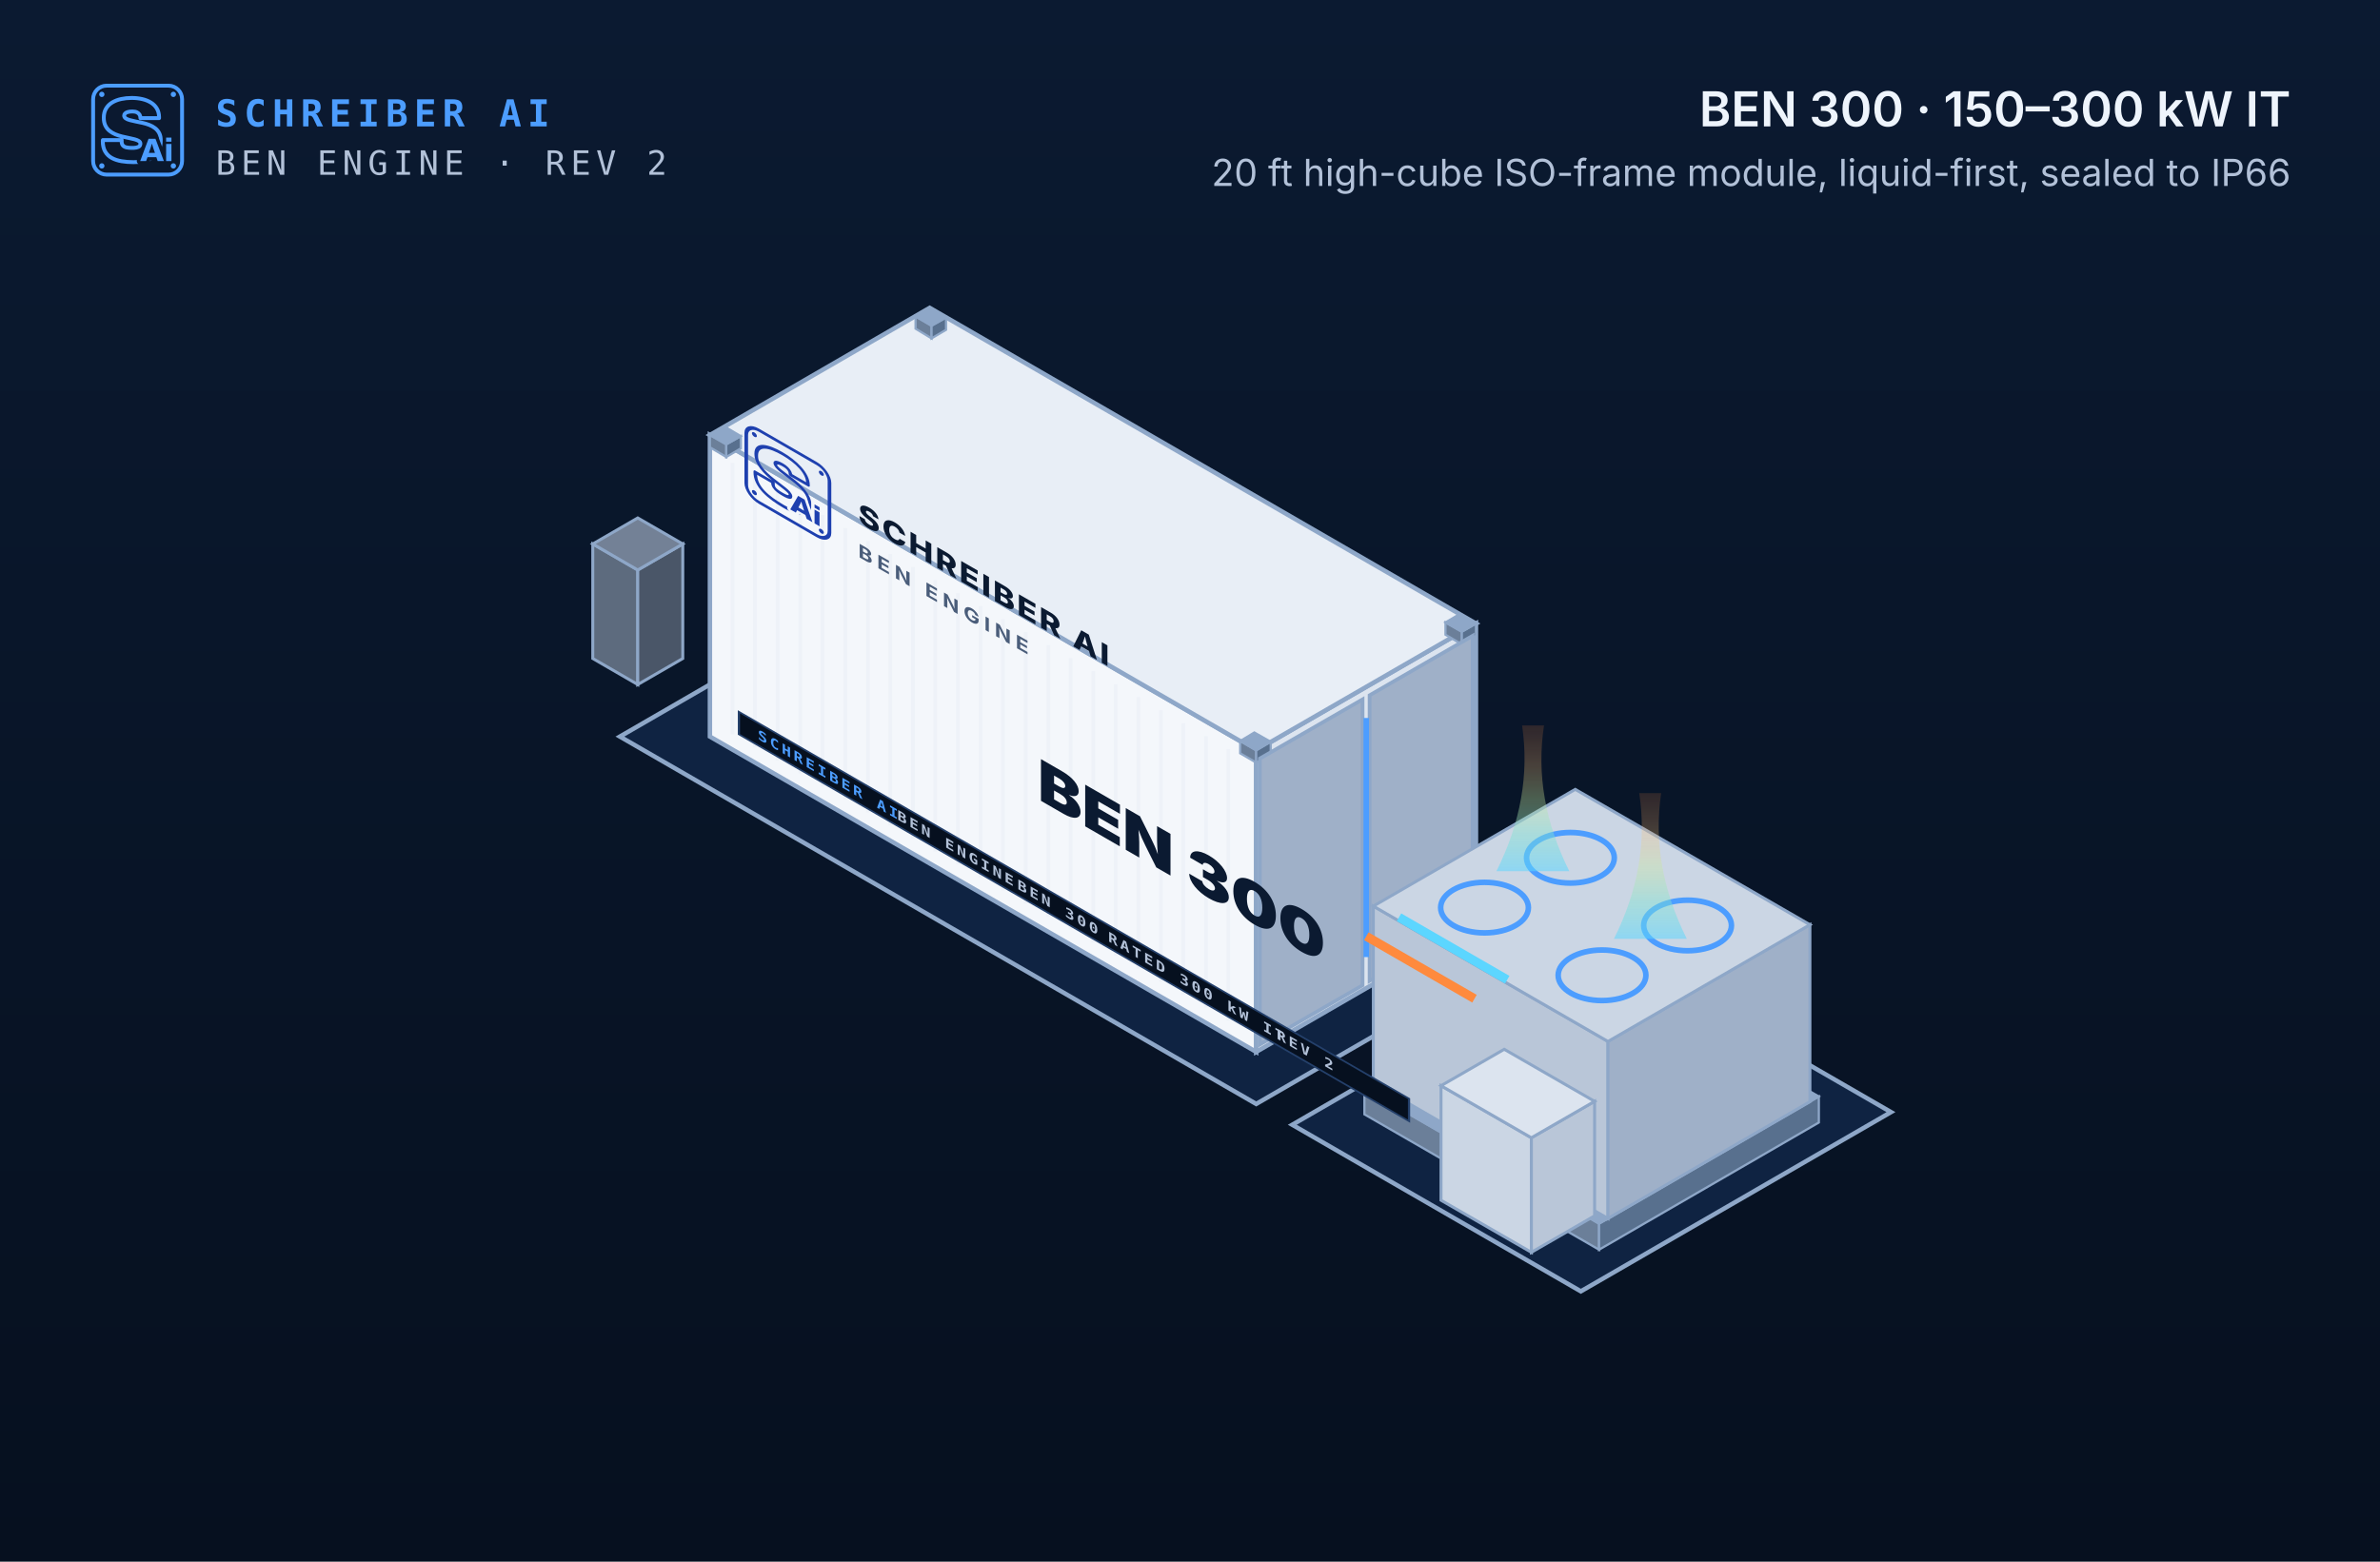
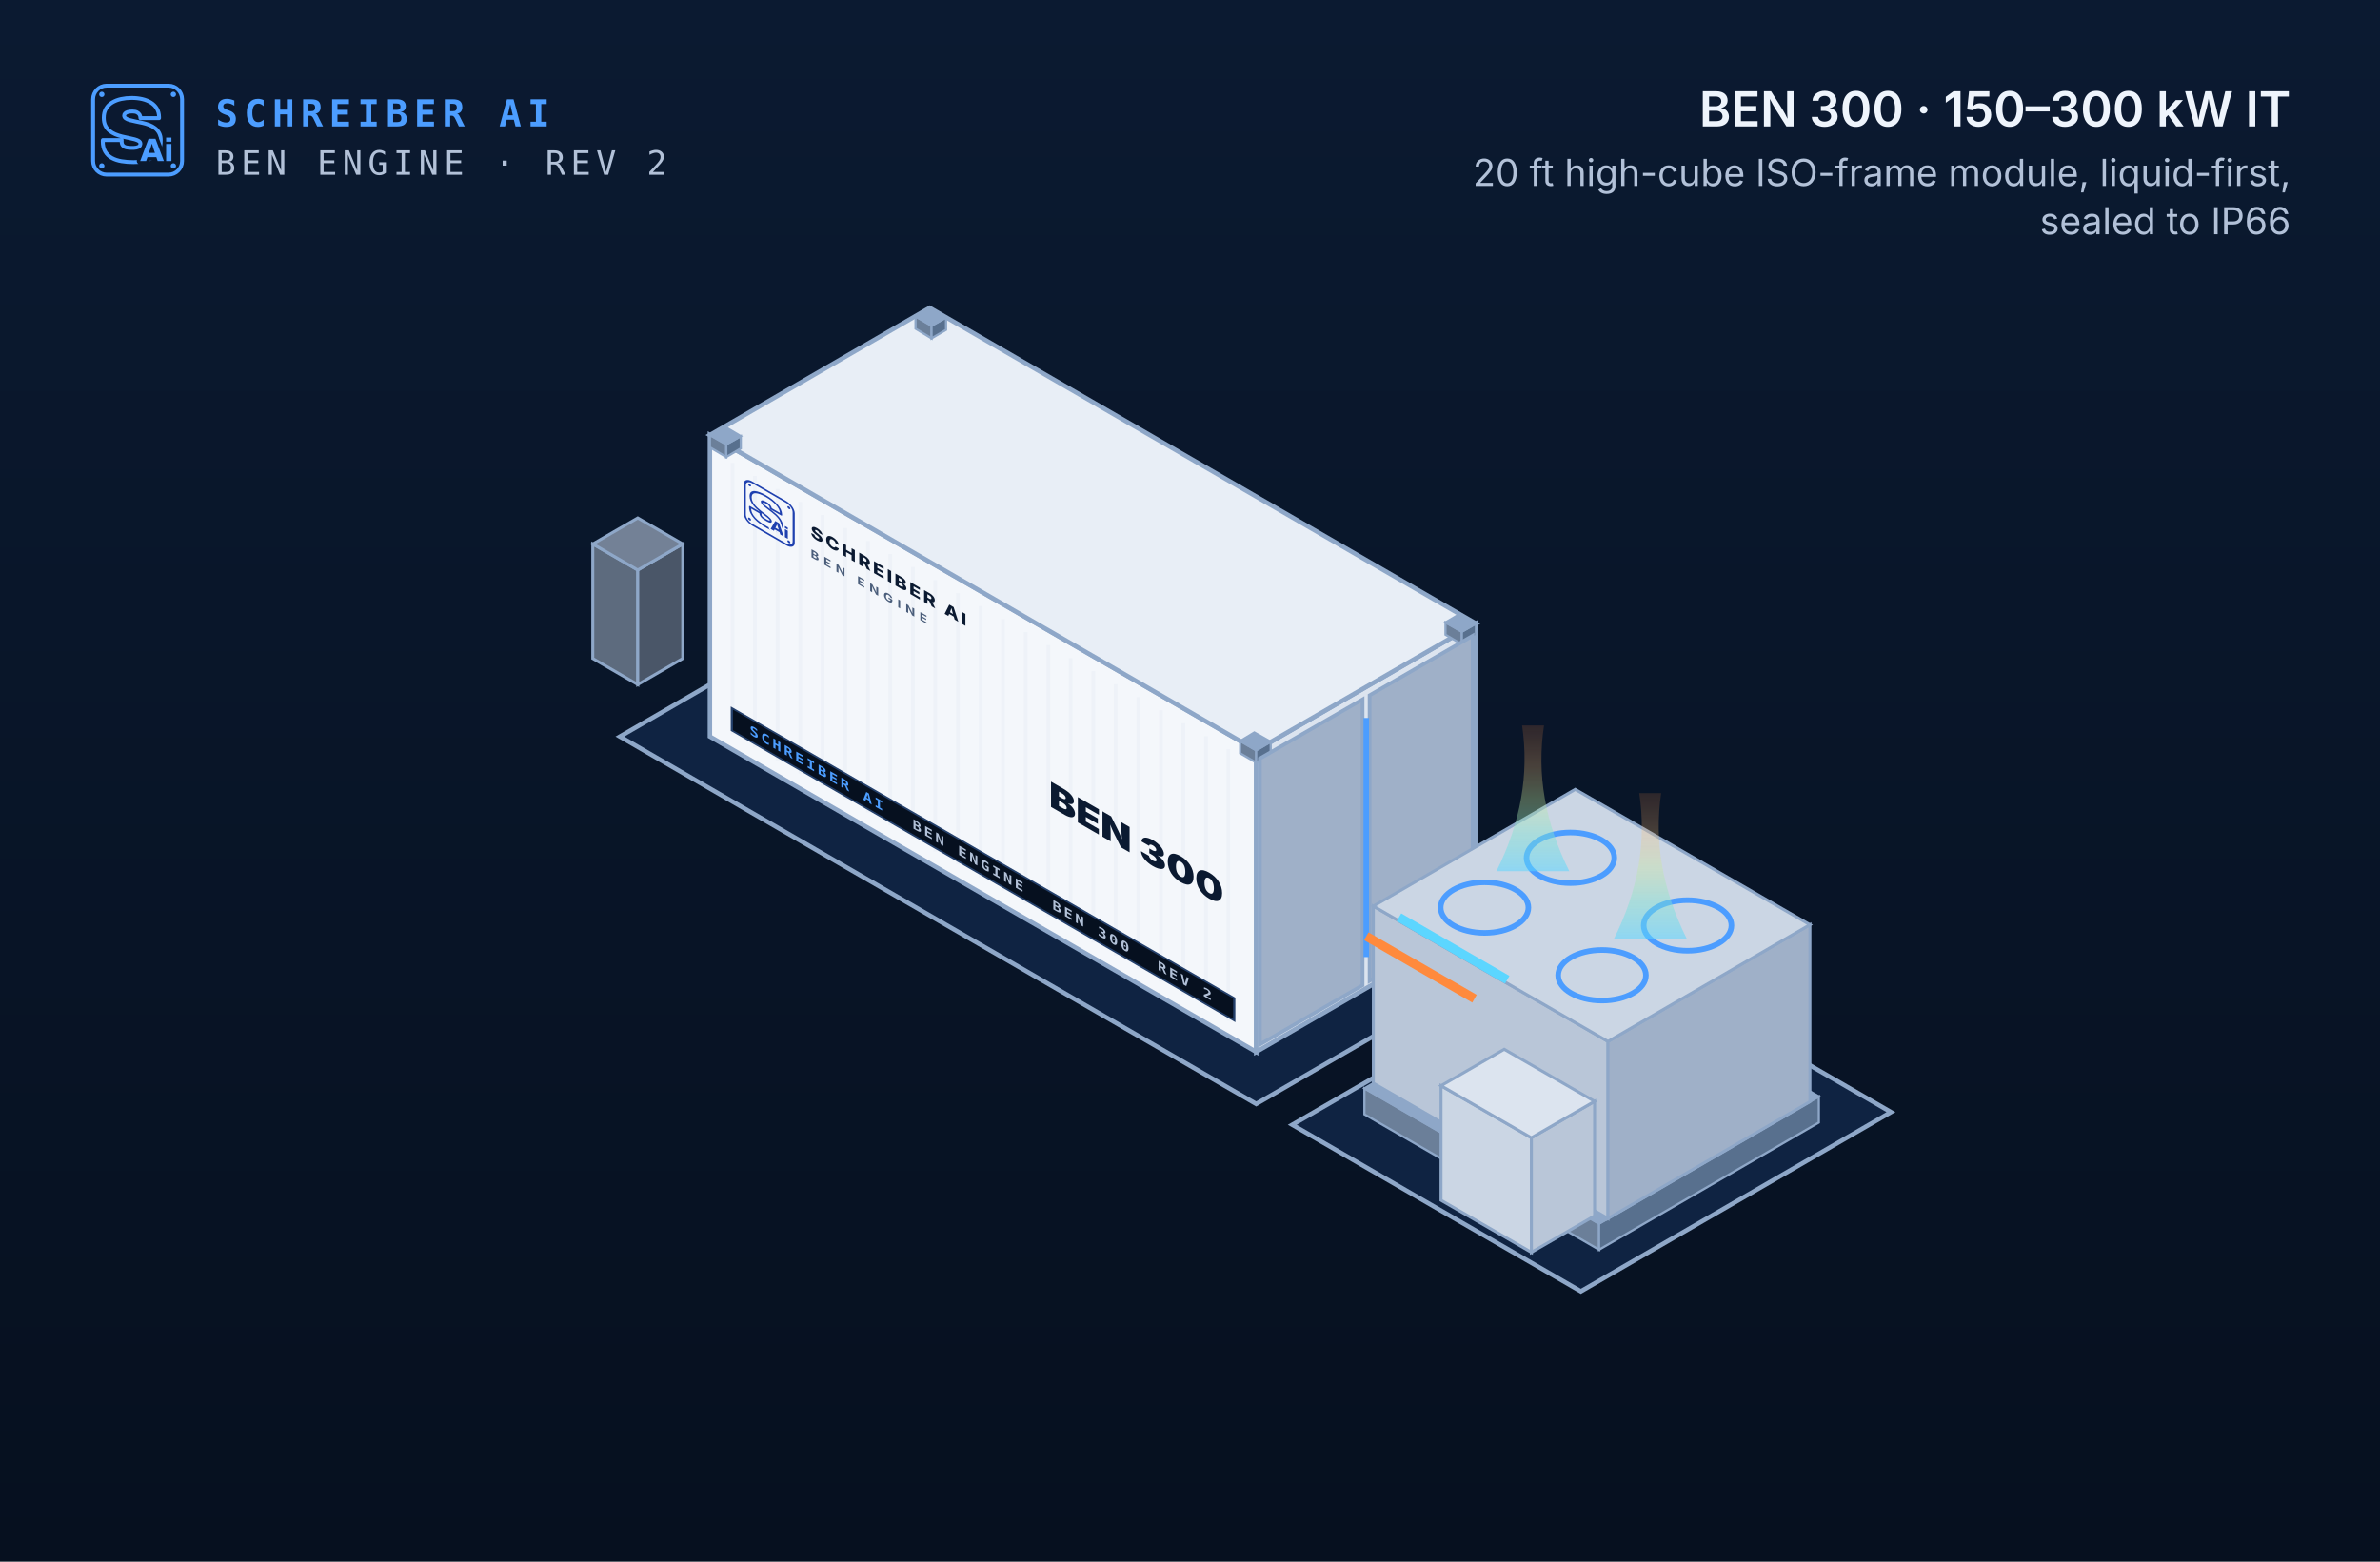
<svg xmlns="http://www.w3.org/2000/svg" viewBox="0 0 640 420" width="640" height="420" role="img" aria-label="BEN 300 — BEN Engine, by Schreiber AI, Rev 2 illustration">
  <defs>
    <linearGradient id="bg" x1="0" y1="0" x2="0" y2="1">
      <stop offset="0" stop-color="#0B1A31" />
      <stop offset="1" stop-color="#06101F" />
    </linearGradient>
  </defs>
  <rect width="640" height="420" fill="url(#bg)" />
  <polygon points="250.0,149.9 421.2,248.7 337.8,296.9 166.7,198.1" fill="#0F2342" stroke="#8EA7C8" stroke-width="1.2" opacity="1.0" />
  <polygon points="190.9,198.1 337.8,282.9 337.8,201.8 190.9,117.0" fill="#F4F7FB" stroke="#8EA7C8" stroke-width="1.2" opacity="1.0" />
  <polygon points="396.9,248.7 337.8,282.9 337.8,201.8 396.9,167.7" fill="#DCE4EF" stroke="#8EA7C8" stroke-width="1.2" opacity="1.0" />
  <polygon points="250.0,82.8 396.9,167.7 337.8,201.8 190.9,117.0" fill="#E8EEF6" stroke="#8EA7C8" stroke-width="1.2" opacity="1.0" />
  <line x1="197.0" y1="197.5" x2="197.0" y2="124.5" stroke="#EEF2F8" stroke-width="1" />
  <line x1="203.0" y1="201.0" x2="203.0" y2="128.0" stroke="#EEF2F8" stroke-width="1" />
  <line x1="209.1" y1="204.5" x2="209.1" y2="131.5" stroke="#EEF2F8" stroke-width="1" />
  <line x1="215.2" y1="208.0" x2="215.2" y2="135.0" stroke="#EEF2F8" stroke-width="1" />
  <line x1="221.2" y1="211.5" x2="221.2" y2="138.5" stroke="#EEF2F8" stroke-width="1" />
  <line x1="227.3" y1="215.0" x2="227.3" y2="142.0" stroke="#EEF2F8" stroke-width="1" />
  <line x1="233.4" y1="218.5" x2="233.4" y2="145.5" stroke="#EEF2F8" stroke-width="1" />
  <line x1="239.4" y1="222.0" x2="239.4" y2="149.0" stroke="#EEF2F8" stroke-width="1" />
  <line x1="245.5" y1="225.5" x2="245.5" y2="152.5" stroke="#EEF2F8" stroke-width="1" />
  <line x1="251.5" y1="229.0" x2="251.5" y2="156.0" stroke="#EEF2F8" stroke-width="1" />
  <line x1="257.6" y1="232.5" x2="257.6" y2="159.5" stroke="#EEF2F8" stroke-width="1" />
  <line x1="263.7" y1="236.0" x2="263.7" y2="163.0" stroke="#EEF2F8" stroke-width="1" />
  <line x1="269.7" y1="239.5" x2="269.7" y2="166.5" stroke="#EEF2F8" stroke-width="1" />
  <line x1="275.8" y1="243.0" x2="275.8" y2="170.0" stroke="#EEF2F8" stroke-width="1" />
  <line x1="281.9" y1="246.5" x2="281.9" y2="173.5" stroke="#EEF2F8" stroke-width="1" />
  <line x1="287.9" y1="250.0" x2="287.9" y2="177.0" stroke="#EEF2F8" stroke-width="1" />
  <line x1="294.0" y1="253.5" x2="294.0" y2="180.5" stroke="#EEF2F8" stroke-width="1" />
  <line x1="300.0" y1="257.0" x2="300.0" y2="184.0" stroke="#EEF2F8" stroke-width="1" />
  <line x1="306.1" y1="260.5" x2="306.1" y2="187.5" stroke="#EEF2F8" stroke-width="1" />
  <line x1="312.2" y1="264.0" x2="312.2" y2="191.0" stroke="#EEF2F8" stroke-width="1" />
  <line x1="318.2" y1="267.5" x2="318.2" y2="194.5" stroke="#EEF2F8" stroke-width="1" />
  <line x1="324.3" y1="271.0" x2="324.3" y2="198.0" stroke="#EEF2F8" stroke-width="1" />
  <line x1="330.3" y1="274.5" x2="330.3" y2="201.5" stroke="#EEF2F8" stroke-width="1" />
  <polygon points="246.2,88.4 250.5,91.0 250.5,87.6 246.2,85.1" fill="#6B7F99" stroke="#8EA7C8" stroke-width="0.6" opacity="1.0" />
  <polygon points="254.4,88.7 250.5,91.0 250.5,87.6 254.4,85.4" fill="#58708E" stroke="#8EA7C8" stroke-width="0.6" opacity="1.0" />
  <polygon points="250.0,82.8 254.4,85.4 250.5,87.6 246.2,85.1" fill="#8EA7C8" stroke="#8EA7C8" stroke-width="0.6" opacity="1.0" />
  <polygon points="190.9,120.3 195.3,122.9 195.3,119.5 190.9,117.0" fill="#6B7F99" stroke="#8EA7C8" stroke-width="0.6" opacity="1.0" />
  <polygon points="199.2,120.6 195.3,122.9 195.3,119.5 199.2,117.3" fill="#58708E" stroke="#8EA7C8" stroke-width="0.6" opacity="1.0" />
  <polygon points="194.8,114.7 199.2,117.3 195.3,119.5 190.9,117.0" fill="#8EA7C8" stroke="#8EA7C8" stroke-width="0.6" opacity="1.0" />
  <polygon points="388.7,170.7 393.1,173.3 393.1,169.9 388.7,167.4" fill="#6B7F99" stroke="#8EA7C8" stroke-width="0.6" opacity="1.0" />
  <polygon points="396.9,171.0 393.1,173.3 393.1,169.9 396.9,167.7" fill="#58708E" stroke="#8EA7C8" stroke-width="0.6" opacity="1.0" />
  <polygon points="392.6,165.1 396.9,167.7 393.1,169.9 388.7,167.4" fill="#8EA7C8" stroke="#8EA7C8" stroke-width="0.6" opacity="1.0" />
  <polygon points="333.5,202.6 337.8,205.1 337.8,201.8 333.5,199.3" fill="#6B7F99" stroke="#8EA7C8" stroke-width="0.6" opacity="1.0" />
  <polygon points="341.7,202.9 337.8,205.1 337.8,201.8 341.7,199.5" fill="#58708E" stroke="#8EA7C8" stroke-width="0.6" opacity="1.0" />
  <polygon points="337.3,197.0 341.7,199.5 337.8,201.8 333.5,199.3" fill="#8EA7C8" stroke="#8EA7C8" stroke-width="0.6" opacity="1.0" />
  <polygon points="396.0,247.9 368.3,263.8 368.3,187.0 396.0,171.0" fill="#9FB0C8" stroke="#8EA7C8" stroke-width="1" opacity="1.0" />
  <polygon points="366.4,265.0 338.8,280.9 338.8,204.0 366.4,188.1" fill="#9FB0C8" stroke="#8EA7C8" stroke-width="1" opacity="1.0" />
  <line x1="367.4" y1="257.4" x2="367.4" y2="193.1" stroke="#4C9DFF" stroke-width="1.5" />
  <polygon points="430.9,254.3 508.5,299.1 425.1,347.3 347.5,302.5" fill="#0F2342" stroke="#8EA7C8" stroke-width="1.2" opacity="1.0" />
  <polygon points="366.9,299.7 430.0,336.1 430.0,329.1 366.9,292.7" fill="#6B7F99" stroke="#8EA7C8" stroke-width="0.6" opacity="1.0" />
  <polygon points="489.1,301.9 430.0,336.1 430.0,329.1 489.1,294.9" fill="#58708E" stroke="#8EA7C8" stroke-width="0.6" opacity="1.0" />
  <polygon points="426.0,258.5 489.1,294.9 430.0,329.1 366.9,292.7" fill="#8EA7C8" stroke="#8EA7C8" stroke-width="0.6" opacity="1.0" />
  <polygon points="369.3,291.3 432.4,327.7 432.4,280.1 369.3,243.7" fill="#B9C6D8" stroke="#8EA7C8" stroke-width="0.8" opacity="1.0" />
  <polygon points="486.7,296.3 432.4,327.7 432.4,280.1 486.7,248.7" fill="#9FB0C8" stroke="#8EA7C8" stroke-width="0.8" opacity="1.0" />
  <polygon points="423.6,212.3 486.7,248.7 432.4,280.1 369.3,243.7" fill="#CBD6E4" stroke="#8EA7C8" stroke-width="0.8" opacity="1.0" />
  <ellipse cx="422.3" cy="230.7" rx="11.8" ry="6.8" fill="none" stroke="#4C9DFF" stroke-width="1.5" />
  <ellipse cx="399.2" cy="244.1" rx="11.8" ry="6.8" fill="none" stroke="#4C9DFF" stroke-width="1.5" />
  <ellipse cx="453.8" cy="248.9" rx="11.8" ry="6.8" fill="none" stroke="#4C9DFF" stroke-width="1.5" />
  <ellipse cx="430.8" cy="262.3" rx="11.8" ry="6.8" fill="none" stroke="#4C9DFF" stroke-width="1.5" />
  <polygon points="387.5,322.8 411.8,336.8 411.8,306.0 387.5,292.0" fill="#CBD6E4" stroke="#8EA7C8" stroke-width="0.8" opacity="1.0" />
  <polygon points="428.8,327.0 411.8,336.8 411.8,306.0 428.8,296.2" fill="#B9C6D8" stroke="#8EA7C8" stroke-width="0.8" opacity="1.0" />
  <polygon points="404.5,282.2 428.8,296.2 411.8,306.0 387.5,292.0" fill="#DCE4EF" stroke="#8EA7C8" stroke-width="0.8" opacity="1.0" />
  <line x1="376.2" y1="246.7" x2="405.3" y2="263.5" stroke="#5CD6FF" stroke-width="2.4" />
  <line x1="367.4" y1="251.8" x2="396.5" y2="268.6" stroke="#FF8A3D" stroke-width="2.4" />
  <polygon points="159.4,177.1 171.5,184.1 171.5,153.3 159.4,146.3" fill="#5D6B7E" stroke="#8EA7C8" stroke-width="0.8" opacity="1.0" />
  <polygon points="183.6,177.1 171.5,184.1 171.5,153.3 183.6,146.3" fill="#4A5668" stroke="#8EA7C8" stroke-width="0.8" opacity="1.0" />
  <polygon points="171.5,139.3 183.6,146.3 171.5,153.3 159.4,146.3" fill="#738196" stroke="#8EA7C8" stroke-width="0.8" opacity="1.0" />
  <defs>
    <linearGradient id="th790121" x1="0" y1="1" x2="0" y2="0">
      <stop offset="0.00" stop-color="#5CD6FF" stop-opacity="0.55" />
      <stop offset="0.25" stop-color="#7FE3D2" stop-opacity="0.45" />
      <stop offset="0.50" stop-color="#C9E89A" stop-opacity="0.35" />
      <stop offset="0.75" stop-color="#FFB86B" stop-opacity="0.25" />
      <stop offset="1.00" stop-color="#FF8A3D" stop-opacity="0.15" />
    </linearGradient>
  </defs>
  <path d="M402.4,234.3 Q412.2,214.7 409.3,195.1 L415.2,195.1 Q412.2,214.7 422.0,234.3 Z" fill="url(#th790121)" />
  <defs>
    <linearGradient id="th920121" x1="0" y1="1" x2="0" y2="0">
      <stop offset="0.00" stop-color="#5CD6FF" stop-opacity="0.55" />
      <stop offset="0.25" stop-color="#7FE3D2" stop-opacity="0.45" />
      <stop offset="0.50" stop-color="#C9E89A" stop-opacity="0.35" />
      <stop offset="0.75" stop-color="#FFB86B" stop-opacity="0.25" />
      <stop offset="1.00" stop-color="#FF8A3D" stop-opacity="0.15" />
    </linearGradient>
  </defs>
  <path d="M434.0,252.5 Q443.8,232.9 440.8,213.3 L446.7,213.3 Q443.8,232.9 453.6,252.5 Z" fill="url(#th920121)" />
-   <g transform="translate(190.9,193.0) skewY(30) scale(1,0.866)">
-     <rect x="7.8" y="-7.0" width="180.2" height="7.0" fill="#06101F" stroke="#24406B" stroke-width="0.6" />
-     <text x="12.9" y="-2.0" font-family="IBM Plex Mono,monospace" font-weight="600" font-size="4.2" letter-spacing="0.67" fill="#4C9DFF">SCHREIBER AI</text>
-     <text x="50.4" y="-2.0" font-family="IBM Plex Mono,monospace" font-weight="600" font-size="4.2" letter-spacing="0.67" fill="#B2C1D8">BEN ENGINE</text>
-     <text x="82.7" y="-2.0" font-family="IBM Plex Mono,monospace" font-weight="600" font-size="4.2" letter-spacing="0.67" fill="#B2C1D8">BEN 300</text>
-     <text x="107.1" y="-2.0" font-family="IBM Plex Mono,monospace" font-weight="600" font-size="4.2" letter-spacing="0.67" fill="#B2C1D8">RATED 300 kW IT</text>
-     <text x="152.4" y="-2.0" font-family="IBM Plex Mono,monospace" font-weight="600" font-size="4.2" letter-spacing="0.67" fill="#B2C1D8">REV 2</text>
-   </g>
-   <g transform="translate(199.7,133.4) skewY(30) scale(1,0.866)">
-     <g transform="translate(0.00 -24.33) scale(0.24326) translate(-0.0 -0.0)" data-master="brand/v2/mark-deep.svg">
-       <defs>
-         <mask id="hm948_v2mgap" maskUnits="userSpaceOnUse" x="0" y="0" width="100" height="100">
-           <rect width="100" height="100" fill="#fff" />
-           <g fill="#000" stroke="#000" stroke-width="208.8" stroke-linejoin="round">
+   <g transform="translate(190.9,198.1) skewY(30) scale(1,0.866)">
+     <clipPath id="fc5">
+       <rect x="0.0" y="-93.6" width="146.9" height="93.6" />
+     </clipPath>
+     <g clip-path="url(#fc5)">
+       <g transform="translate(0,-5.8)">
+         <rect x="5.9" y="-7.0" width="135.1" height="7.0" fill="#06101F" stroke="#24406B" stroke-width="0.6" />
+         <text x="10.7" y="-2.1" font-family="IBM Plex Mono,monospace" font-weight="600" font-size="4.0" letter-spacing="0.64" fill="#4C9DFF">SCHREIBER AI</text>
+         <text x="54.5" y="-2.1" font-family="IBM Plex Mono,monospace" font-weight="600" font-size="4.0" letter-spacing="0.64" fill="#B2C1D8">BEN ENGINE</text>
+         <text x="92.1" y="-2.1" font-family="IBM Plex Mono,monospace" font-weight="600" font-size="4.0" letter-spacing="0.64" fill="#B2C1D8">BEN 300</text>
+         <text x="120.4" y="-2.1" font-family="IBM Plex Mono,monospace" font-weight="600" font-size="4.0" letter-spacing="0.64" fill="#B2C1D8">REV 2</text>
+       </g>
+       <g transform="translate(8.8,-72.8)">
+         <g transform="translate(0.00 -14.30) scale(0.14299) translate(-0.0 -0.0)" data-master="brand/v2/mark-deep.svg">
+           <defs>
+             <mask id="hm916_v2mgap" maskUnits="userSpaceOnUse" x="0" y="0" width="100" height="100">
+               <rect width="100" height="100" fill="#fff" />
+               <g fill="#000" stroke="#000" stroke-width="208.8" stroke-linejoin="round">
+                 <path transform="translate(52.407 82) scale(0.03353 -0.03353)" d="M7.717 0 266.022 687.087H480.563L739.325 0H547.783L506.913 119.371H232.585L191.715 0ZM276.303 253.283H463.283L413.847 397.98Q409.847 409.067 404.619 425.382Q399.391 441.697 393.934 460.469Q388.478 479.241 383.021 497.969Q377.564 516.697 373.108 531.154H366.478Q361.564 512.241 354.151 487.871Q346.738 463.501 339.282 439.686Q331.825 415.871 325.738 397.98Z" />
+                 <path transform="translate(77.418 82) scale(0.03353 -0.03353)" d="M62.283 597.761V724.087H226.129V597.761ZM62.283 0V527.087H226.129V0Z" />
+               </g>
+             </mask>
+           </defs>
+           <rect x="4" y="4" width="92" height="92" rx="14" fill="none" stroke="#1E40AF" stroke-width="4" />
+           <g fill="#1E40AF">
+             <circle cx="13" cy="13" r="2.75" />
+             <circle cx="87" cy="13" r="2.75" />
+             <circle cx="13" cy="87" r="2.75" />
+             <circle cx="87" cy="87" r="2.75" />
+           </g>
+           <g mask="url(#hm916_v2mgap)" fill="none" stroke="#1E40AF" stroke-width="42.9" stroke-linejoin="round">
+             <path transform="translate(9.994 82) scale(0.09329 -0.09329)" d="M383 -12Q312 -12 250.5 -1.5Q189 9 142.5 34.5Q96 60 69.5 105.5Q43 151 43 220Q43 222 43.0 225.5Q43 229 44 233H253Q252 229 252.0 225.5Q252 222 252 219Q252 189 266.0 173.0Q280 157 305.5 151.5Q331 146 363 146Q375 146 388.5 146.5Q402 147 414.5 149.5Q427 152 437.5 157.0Q448 162 454.0 170.5Q460 179 460 192Q460 211 443.0 222.0Q426 233 397.0 241.0Q368 249 332.0 256.0Q296 263 257.0 272.5Q218 282 182.0 297.0Q146 312 117.0 335.5Q88 359 71.0 394.5Q54 430 54 480Q54 540 79.0 582.0Q104 624 147.5 650.0Q191 676 246.5 688.0Q302 700 363 700Q425 700 479.5 687.5Q534 675 576.0 649.0Q618 623 642.0 583.0Q666 543 667 488V476H460V480Q460 498 451.0 514.0Q442 530 422.5 540.0Q403 550 371 550Q341 550 320.5 544.0Q300 538 290.0 527.5Q280 517 280 505Q280 486 297.0 474.0Q314 462 343.0 454.0Q372 446 408.0 439.0Q444 432 483.0 423.5Q522 415 558.0 401.0Q594 387 623.0 364.5Q652 342 669.0 309.0Q686 276 686 228Q686 143 646.5 90.0Q607 37 538.5 12.5Q470 -12 383 -12Z" />
+           </g>
+           <g fill="#1E40AF">
            <path transform="translate(52.407 82) scale(0.03353 -0.03353)" d="M7.717 0 266.022 687.087H480.563L739.325 0H547.783L506.913 119.371H232.585L191.715 0ZM276.303 253.283H463.283L413.847 397.98Q409.847 409.067 404.619 425.382Q399.391 441.697 393.934 460.469Q388.478 479.241 383.021 497.969Q377.564 516.697 373.108 531.154H366.478Q361.564 512.241 354.151 487.871Q346.738 463.501 339.282 439.686Q331.825 415.871 325.738 397.98Z" />
            <path transform="translate(77.418 82) scale(0.03353 -0.03353)" d="M62.283 597.761V724.087H226.129V597.761ZM62.283 0V527.087H226.129V0Z" />
          </g>
-         </mask>
-       </defs>
-       <rect x="4" y="4" width="92" height="92" rx="14" fill="none" stroke="#1E40AF" stroke-width="4" />
-       <g fill="#1E40AF">
-         <circle cx="13" cy="13" r="2.75" />
-         <circle cx="87" cy="13" r="2.75" />
-         <circle cx="13" cy="87" r="2.75" />
-         <circle cx="87" cy="87" r="2.75" />
+         </g>
+         <text x="18.3" y="-7.4" font-family="Archivo,Inter,system-ui,sans-serif" font-weight="800" font-size="5.1" letter-spacing="0.6" fill="#0B1A31">SCHREIBER AI</text>
+         <text x="18.3" y="-1.1" font-family="Archivo,Inter,system-ui,sans-serif" font-weight="700" font-size="3.4" letter-spacing="1.2" fill="#4A5D7A">BEN ENGINE</text>
      </g>
-       <g mask="url(#hm948_v2mgap)" fill="none" stroke="#1E40AF" stroke-width="42.9" stroke-linejoin="round">
-         <path transform="translate(9.994 82) scale(0.09329 -0.09329)" d="M383 -12Q312 -12 250.5 -1.5Q189 9 142.5 34.5Q96 60 69.5 105.5Q43 151 43 220Q43 222 43.0 225.5Q43 229 44 233H253Q252 229 252.0 225.5Q252 222 252 219Q252 189 266.0 173.0Q280 157 305.5 151.5Q331 146 363 146Q375 146 388.5 146.5Q402 147 414.5 149.5Q427 152 437.5 157.0Q448 162 454.0 170.5Q460 179 460 192Q460 211 443.0 222.0Q426 233 397.0 241.0Q368 249 332.0 256.0Q296 263 257.0 272.5Q218 282 182.0 297.0Q146 312 117.0 335.5Q88 359 71.0 394.5Q54 430 54 480Q54 540 79.0 582.0Q104 624 147.5 650.0Q191 676 246.5 688.0Q302 700 363 700Q425 700 479.5 687.5Q534 675 576.0 649.0Q618 623 642.0 583.0Q666 543 667 488V476H460V480Q460 498 451.0 514.0Q442 530 422.5 540.0Q403 550 371 550Q341 550 320.5 544.0Q300 538 290.0 527.5Q280 517 280 505Q280 486 297.0 474.0Q314 462 343.0 454.0Q372 446 408.0 439.0Q444 432 483.0 423.5Q522 415 558.0 401.0Q594 387 623.0 364.5Q652 342 669.0 309.0Q686 276 686 228Q686 143 646.5 90.0Q607 37 538.5 12.5Q470 -12 383 -12Z" />
-       </g>
-       <g fill="#1E40AF">
-         <path transform="translate(52.407 82) scale(0.03353 -0.03353)" d="M7.717 0 266.022 687.087H480.563L739.325 0H547.783L506.913 119.371H232.585L191.715 0ZM276.303 253.283H463.283L413.847 397.98Q409.847 409.067 404.619 425.382Q399.391 441.697 393.934 460.469Q388.478 479.241 383.021 497.969Q377.564 516.697 373.108 531.154H366.478Q361.564 512.241 354.151 487.871Q346.738 463.501 339.282 439.686Q331.825 415.871 325.738 397.98Z" />
-         <path transform="translate(77.418 82) scale(0.03353 -0.03353)" d="M62.283 597.761V724.087H226.129V597.761ZM62.283 0V527.087H226.129V0Z" />
-       </g>
+       <text x="138.1" y="-39.3" text-anchor="end" font-family="Archivo,Inter,system-ui,sans-serif" font-weight="900" font-size="10.8" fill="#0B1A31">BEN 300</text>
    </g>
-     <text x="31.1" y="-12.6" font-family="Archivo,Inter,system-ui,sans-serif" font-weight="800" font-size="8.8" letter-spacing="0.6" fill="#0B1A31">SCHREIBER AI</text>
-     <text x="31.1" y="-1.9" font-family="Archivo,Inter,system-ui,sans-serif" font-weight="700" font-size="5.8" letter-spacing="1.2" fill="#4A5D7A">BEN ENGINE</text>
-   </g>
-   <g transform="translate(279.1,214.9) skewY(30) scale(1,0.866)">
-     <text x="0" y="0" font-family="Archivo,Inter,system-ui,sans-serif" font-weight="900" font-size="17.8" fill="#0B1A31">BEN 300</text>
  </g>
  <g transform="translate(24.00 22.00) scale(0.26) translate(-0.0 -0.0)" data-master="brand/v2/mark-signal.svg">
    <defs>
      <mask id="hdr_v2mgap" maskUnits="userSpaceOnUse" x="0" y="0" width="100" height="100">
        <rect width="100" height="100" fill="#fff" />
        <g fill="#000" stroke="#000" stroke-width="208.8" stroke-linejoin="round">
          <path transform="translate(52.407 82) scale(0.03353 -0.03353)" d="M7.717 0 266.022 687.087H480.563L739.325 0H547.783L506.913 119.371H232.585L191.715 0ZM276.303 253.283H463.283L413.847 397.98Q409.847 409.067 404.619 425.382Q399.391 441.697 393.934 460.469Q388.478 479.241 383.021 497.969Q377.564 516.697 373.108 531.154H366.478Q361.564 512.241 354.151 487.871Q346.738 463.501 339.282 439.686Q331.825 415.871 325.738 397.98Z" />
          <path transform="translate(77.418 82) scale(0.03353 -0.03353)" d="M62.283 597.761V724.087H226.129V597.761ZM62.283 0V527.087H226.129V0Z" />
        </g>
      </mask>
    </defs>
    <rect x="4" y="4" width="92" height="92" rx="14" fill="none" stroke="#4C9DFF" stroke-width="4" />
    <g fill="#4C9DFF">
      <circle cx="13" cy="13" r="2.75" />
      <circle cx="87" cy="13" r="2.75" />
      <circle cx="13" cy="87" r="2.75" />
      <circle cx="87" cy="87" r="2.75" />
    </g>
    <g mask="url(#hdr_v2mgap)" fill="none" stroke="#4C9DFF" stroke-width="42.9" stroke-linejoin="round">
      <path transform="translate(9.994 82) scale(0.09329 -0.09329)" d="M383 -12Q312 -12 250.5 -1.5Q189 9 142.5 34.5Q96 60 69.5 105.5Q43 151 43 220Q43 222 43.0 225.5Q43 229 44 233H253Q252 229 252.0 225.5Q252 222 252 219Q252 189 266.0 173.0Q280 157 305.5 151.5Q331 146 363 146Q375 146 388.5 146.5Q402 147 414.5 149.5Q427 152 437.5 157.0Q448 162 454.0 170.5Q460 179 460 192Q460 211 443.0 222.0Q426 233 397.0 241.0Q368 249 332.0 256.0Q296 263 257.0 272.5Q218 282 182.0 297.0Q146 312 117.0 335.5Q88 359 71.0 394.5Q54 430 54 480Q54 540 79.0 582.0Q104 624 147.5 650.0Q191 676 246.5 688.0Q302 700 363 700Q425 700 479.5 687.5Q534 675 576.0 649.0Q618 623 642.0 583.0Q666 543 667 488V476H460V480Q460 498 451.0 514.0Q442 530 422.5 540.0Q403 550 371 550Q341 550 320.5 544.0Q300 538 290.0 527.5Q280 517 280 505Q280 486 297.0 474.0Q314 462 343.0 454.0Q372 446 408.0 439.0Q444 432 483.0 423.5Q522 415 558.0 401.0Q594 387 623.0 364.5Q652 342 669.0 309.0Q686 276 686 228Q686 143 646.5 90.0Q607 37 538.5 12.5Q470 -12 383 -12Z" />
    </g>
    <g fill="#4C9DFF">
      <path transform="translate(52.407 82) scale(0.03353 -0.03353)" d="M7.717 0 266.022 687.087H480.563L739.325 0H547.783L506.913 119.371H232.585L191.715 0ZM276.303 253.283H463.283L413.847 397.98Q409.847 409.067 404.619 425.382Q399.391 441.697 393.934 460.469Q388.478 479.241 383.021 497.969Q377.564 516.697 373.108 531.154H366.478Q361.564 512.241 354.151 487.871Q346.738 463.501 339.282 439.686Q331.825 415.871 325.738 397.98Z" />
      <path transform="translate(77.418 82) scale(0.03353 -0.03353)" d="M62.283 597.761V724.087H226.129V597.761ZM62.283 0V527.087H226.129V0Z" />
    </g>
  </g>
  <text x="58" y="34" font-family="IBM Plex Mono,monospace" font-weight="600" font-size="10" letter-spacing="1.6" fill="#4C9DFF">SCHREIBER AI</text>
  <text x="58" y="47" font-family="IBM Plex Mono,monospace" font-size="9" letter-spacing="1.4" fill="#B2C1D8">BEN ENGINE · REV 2</text>
  <text x="616" y="34" text-anchor="end" font-family="IBM Plex Sans,Inter,system-ui,sans-serif" font-weight="600" font-size="13" fill="#EEF4FC">BEN 300 · 150–300 kW IT</text>
-   <text x="616" y="50" text-anchor="end" font-family="IBM Plex Sans,Inter,system-ui,sans-serif" font-size="10" fill="#B2C1D8">20 ft high-cube ISO-frame module, liquid-first, sealed to IP66</text>
+   <text x="616" y="50" text-anchor="end" font-family="IBM Plex Sans,Inter,system-ui,sans-serif" font-size="10" fill="#B2C1D8">20 ft high-cube ISO-frame module, liquid-first,</text>
+   <text x="616" y="63" text-anchor="end" font-family="IBM Plex Sans,Inter,system-ui,sans-serif" font-size="10" fill="#B2C1D8">sealed to IP66</text>
</svg>
